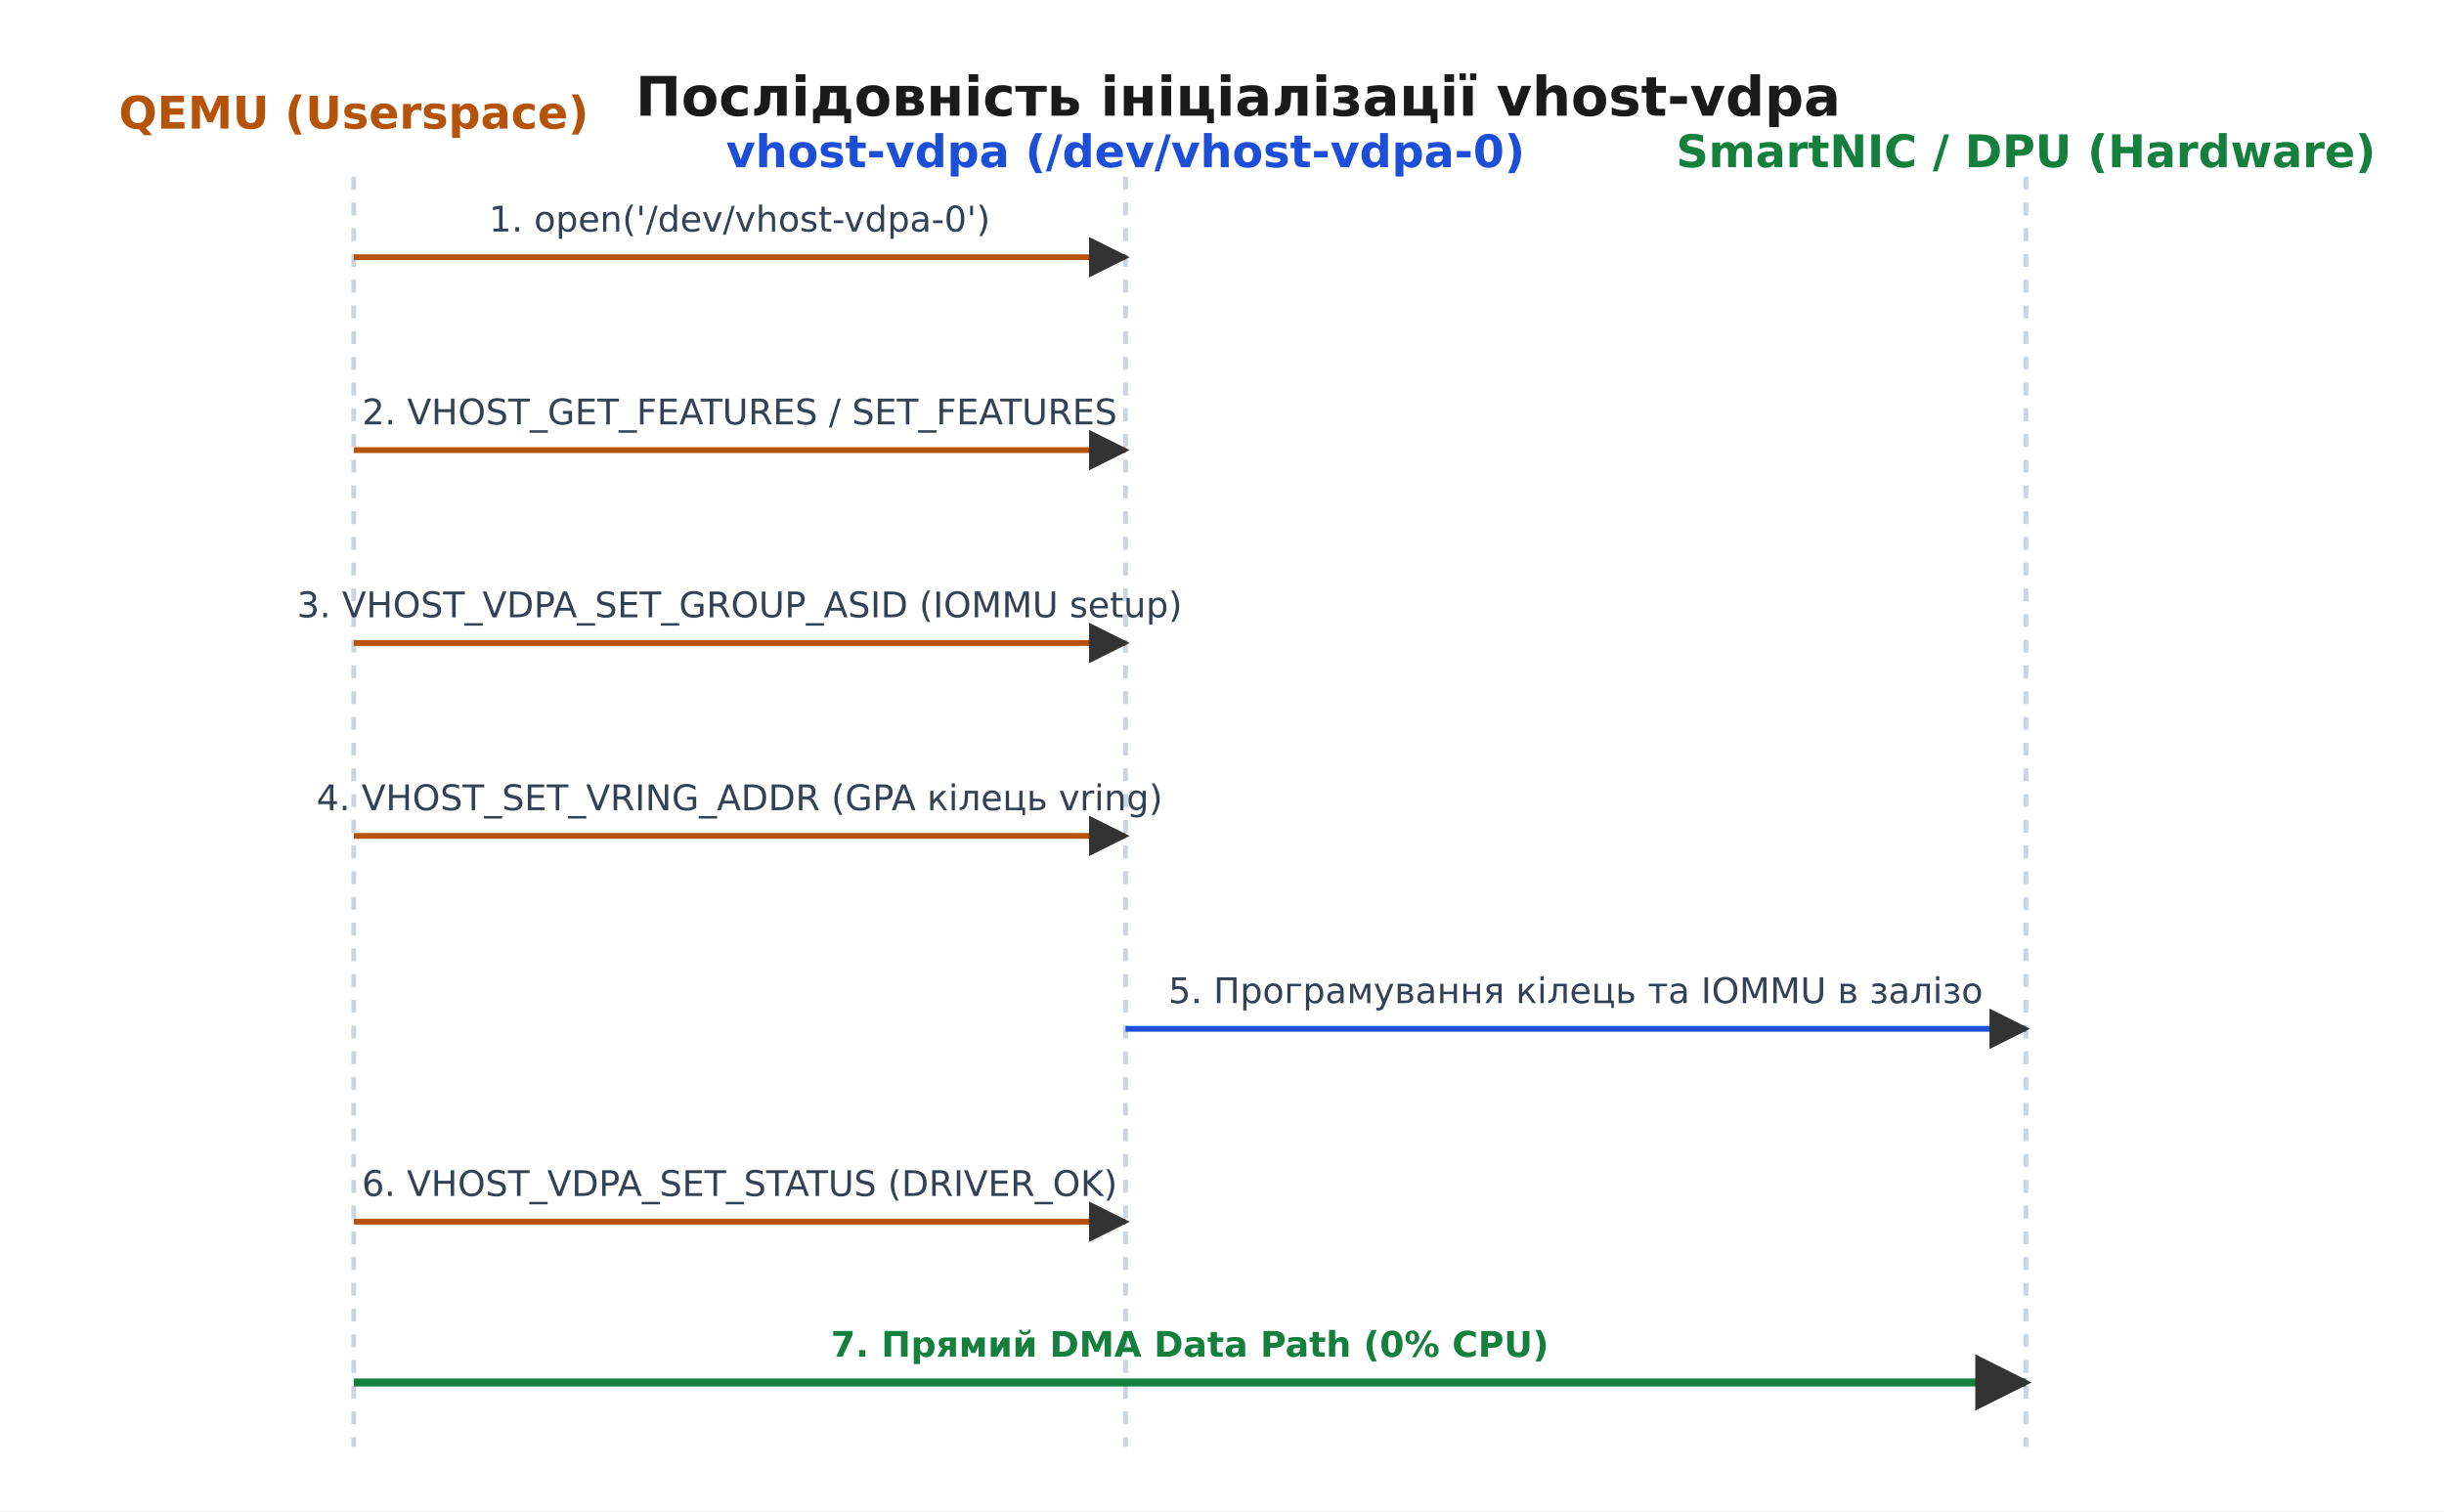
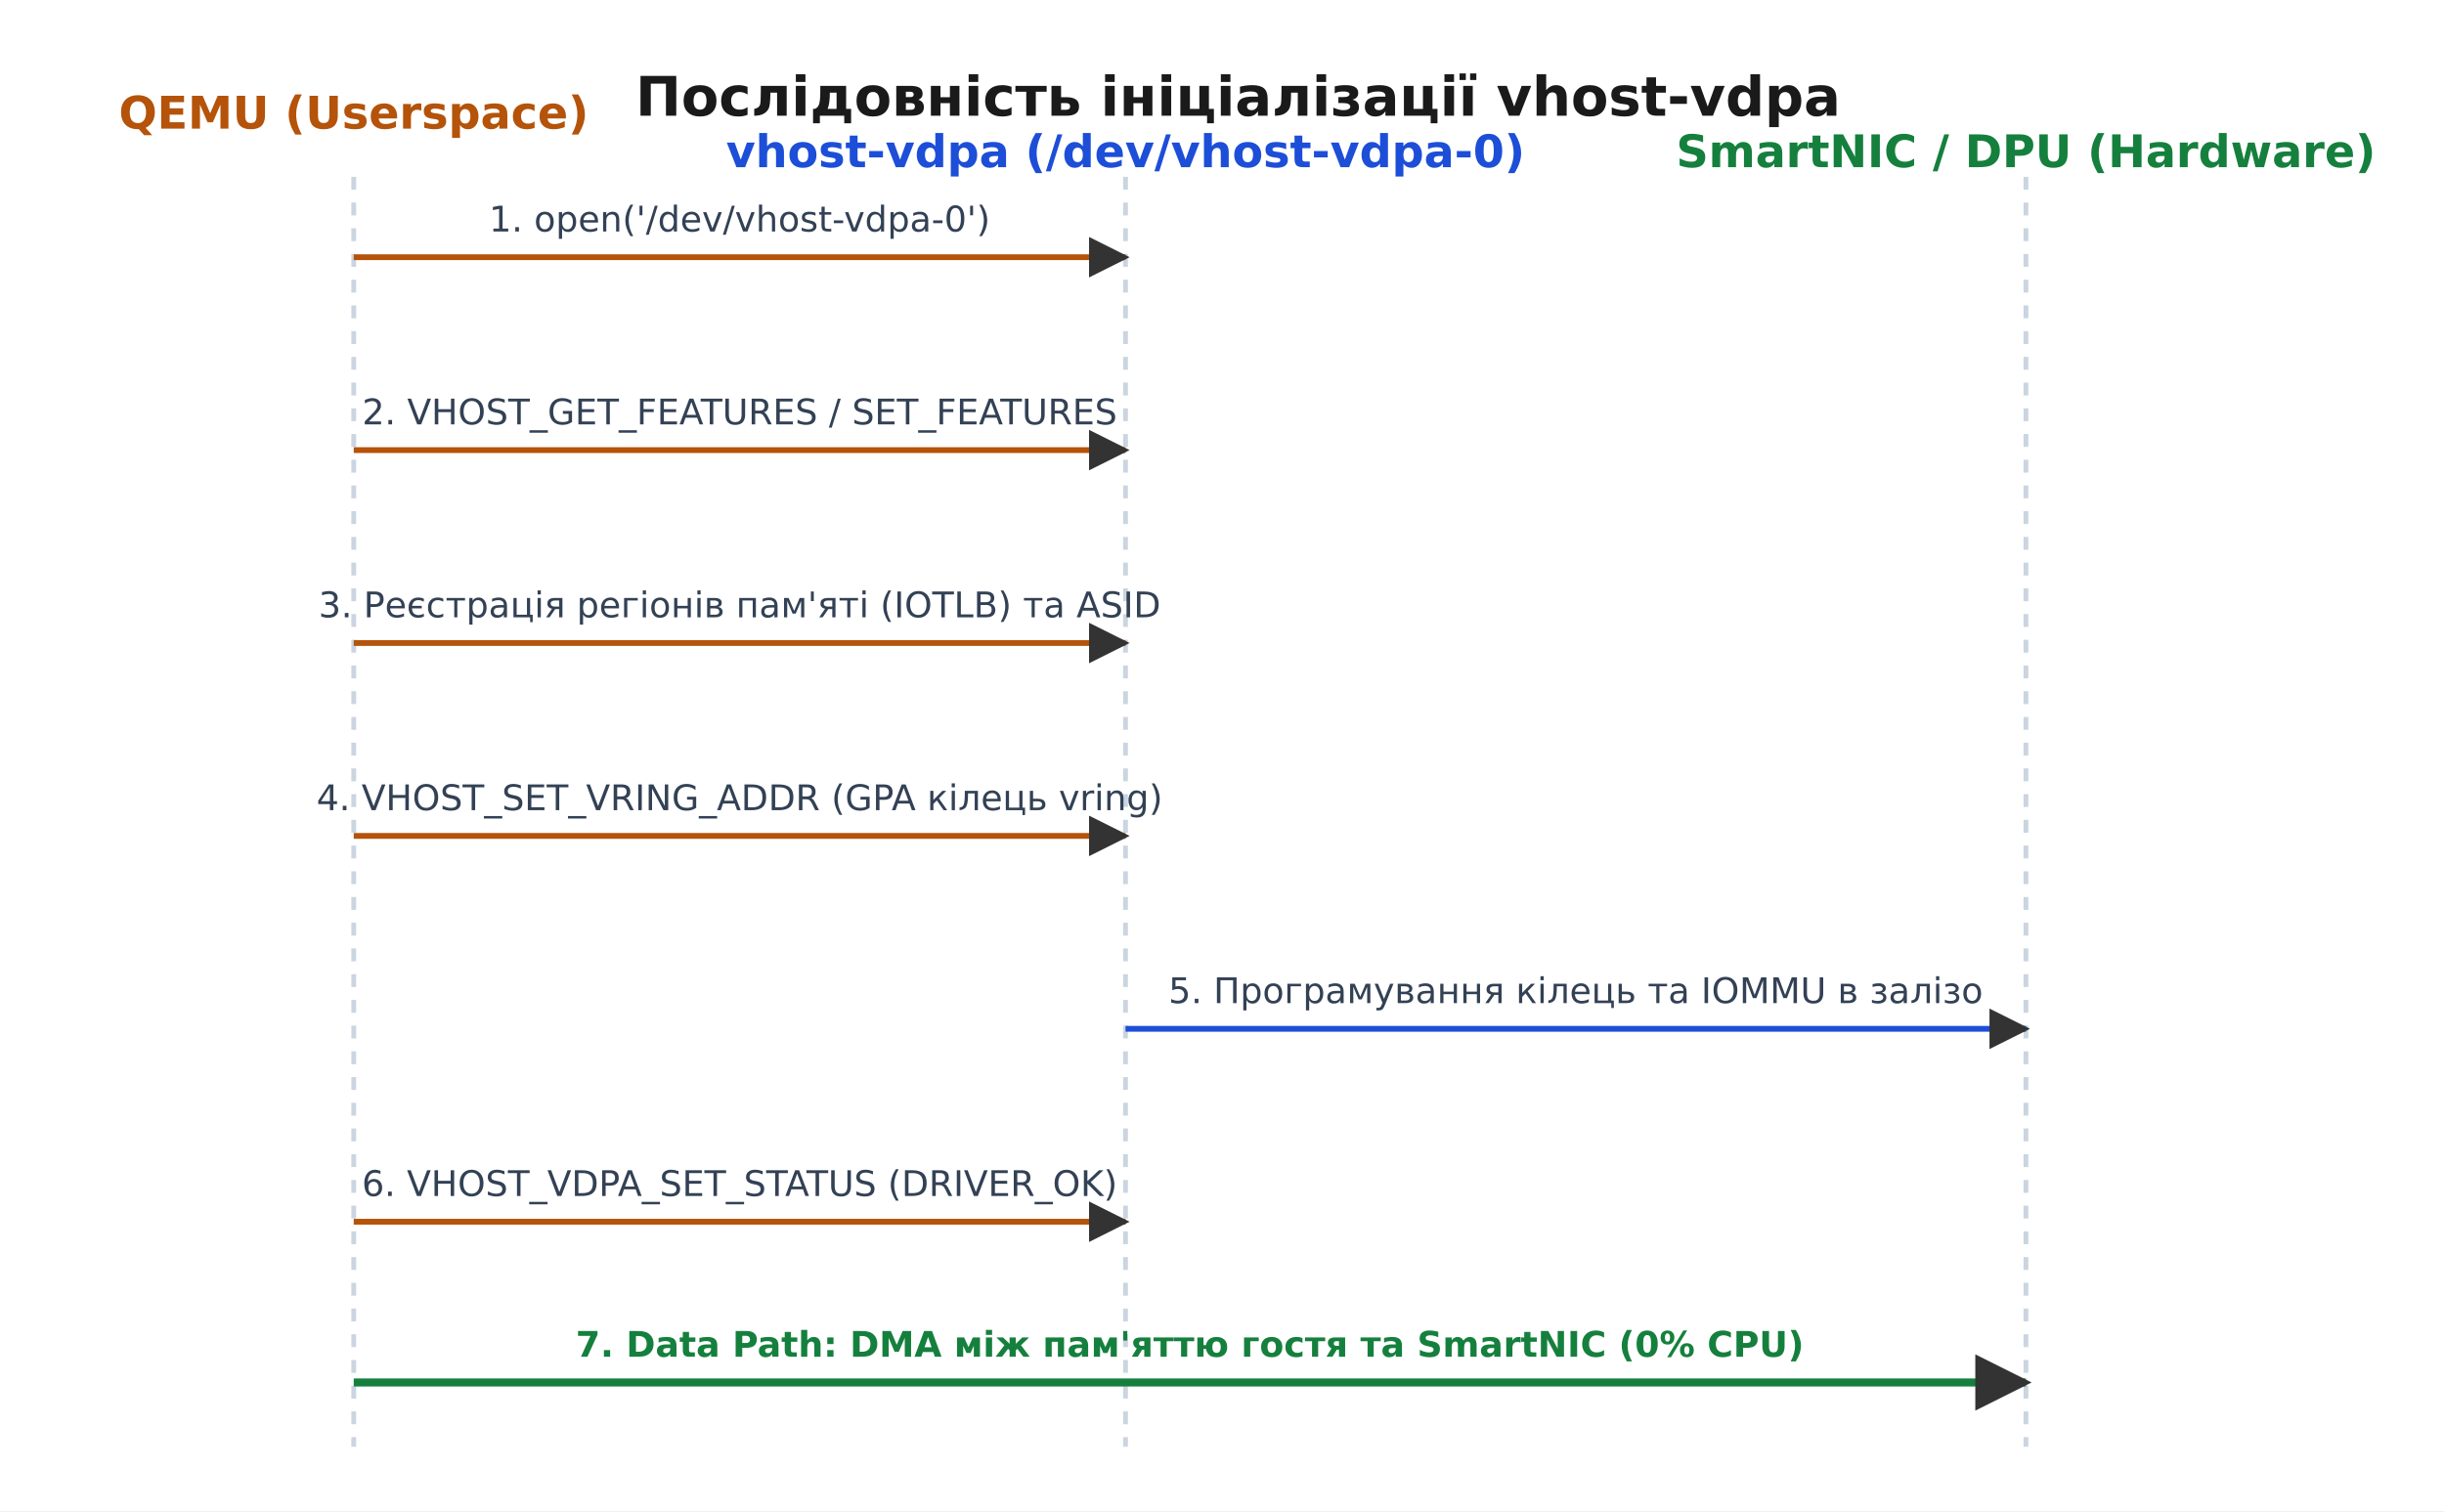
<svg xmlns="http://www.w3.org/2000/svg" viewBox="-10 -10 760 470" font-family="'Segoe UI', 'DejaVu Sans', Arial, sans-serif">
  <rect x="-10" y="-10" width="760" height="470" fill="#ffffff" />
  <defs>
    <marker id="arrow" viewBox="0 0 10 10" refX="9" refY="5" markerWidth="7" markerHeight="7" orient="auto-start-reverse">
      <path d="M0 0 L10 5 L0 10 z" fill="#333333" />
    </marker>
  </defs>
  <text x="375.0" y="26.0" font-family="'Segoe UI', 'DejaVu Sans', Arial, sans-serif" font-size="17" fill="#1a1a1a" text-anchor="middle" font-weight="700">Послідовність ініціалізації vhost-vdpa</text>
  <text x="100.0" y="30.0" font-family="'Segoe UI', 'DejaVu Sans', Arial, sans-serif" font-size="14" fill="#b45309" text-anchor="middle" font-weight="700">QEMU (Userspace)</text>
  <text x="340.0" y="42.0" font-family="'Segoe UI', 'DejaVu Sans', Arial, sans-serif" font-size="14" fill="#1d4ed8" text-anchor="middle" font-weight="700">vhost-vdpa (/dev/vhost-vdpa-0)</text>
  <text x="620.0" y="42.0" font-family="'Segoe UI', 'DejaVu Sans', Arial, sans-serif" font-size="14" fill="#15803d" text-anchor="middle" font-weight="700">SmartNIC / DPU (Hardware)</text>
  <line x1="100.0" y1="45.0" x2="100.0" y2="440.0" stroke="#cbd5e1" stroke-width="1.5" stroke-dasharray="4,4" />
  <line x1="340.0" y1="45.0" x2="340.0" y2="440.0" stroke="#cbd5e1" stroke-width="1.5" stroke-dasharray="4,4" />
  <line x1="620.0" y1="45.0" x2="620.0" y2="440.0" stroke="#cbd5e1" stroke-width="1.5" stroke-dasharray="4,4" />
  <line x1="100.0" y1="70.0" x2="340.0" y2="70.0" stroke="#b45309" stroke-width="1.8" marker-end="url(#arrow)" />
  <text x="220.0" y="62.0" font-family="'Segoe UI', 'DejaVu Sans', Arial, sans-serif" font-size="11" fill="#334155" text-anchor="middle">1. open('/dev/vhost-vdpa-0')</text>
  <line x1="100.0" y1="130.0" x2="340.0" y2="130.0" stroke="#b45309" stroke-width="1.8" marker-end="url(#arrow)" />
  <text x="220.0" y="122.0" font-family="'Segoe UI', 'DejaVu Sans', Arial, sans-serif" font-size="11" fill="#334155" text-anchor="middle">2. VHOST_GET_FEATURES / SET_FEATURES</text>
  <line x1="100.0" y1="190.0" x2="340.0" y2="190.0" stroke="#b45309" stroke-width="1.8" marker-end="url(#arrow)" />
-   <text x="220.0" y="182.0" font-family="'Segoe UI', 'DejaVu Sans', Arial, sans-serif" font-size="11" fill="#334155" text-anchor="middle">3. VHOST_VDPA_SET_GROUP_ASID (IOMMU setup)</text>
+   <text x="220.0" y="182.0" font-family="'Segoe UI', 'DejaVu Sans', Arial, sans-serif" font-size="11" fill="#334155" text-anchor="middle">3. Реєстрація регіонів пам'яті (IOTLB) та ASID</text>
  <line x1="100.0" y1="250.0" x2="340.0" y2="250.0" stroke="#b45309" stroke-width="1.8" marker-end="url(#arrow)" />
  <text x="220.0" y="242.0" font-family="'Segoe UI', 'DejaVu Sans', Arial, sans-serif" font-size="11" fill="#334155" text-anchor="middle">4. VHOST_SET_VRING_ADDR (GPA кілець vring)</text>
  <line x1="340.0" y1="310.0" x2="620.0" y2="310.0" stroke="#1d4ed8" stroke-width="1.8" marker-end="url(#arrow)" />
  <text x="480.0" y="302.0" font-family="'Segoe UI', 'DejaVu Sans', Arial, sans-serif" font-size="11" fill="#334155" text-anchor="middle">5. Програмування кілець та IOMMU в залізо</text>
  <line x1="100.0" y1="370.0" x2="340.0" y2="370.0" stroke="#b45309" stroke-width="1.8" marker-end="url(#arrow)" />
  <text x="220.0" y="362.0" font-family="'Segoe UI', 'DejaVu Sans', Arial, sans-serif" font-size="11" fill="#334155" text-anchor="middle">6. VHOST_VDPA_SET_STATUS (DRIVER_OK)</text>
  <line x1="100.0" y1="420.0" x2="620.0" y2="420.0" stroke="#15803d" stroke-width="2.5" marker-end="url(#arrow)" />
-   <text x="360.0" y="412.0" font-family="'Segoe UI', 'DejaVu Sans', Arial, sans-serif" font-size="11" fill="#15803d" text-anchor="middle" font-weight="700">7. Прямий DMA Data Path (0% CPU)</text>
+   <text x="360.0" y="412.0" font-family="'Segoe UI', 'DejaVu Sans', Arial, sans-serif" font-size="11" fill="#15803d" text-anchor="middle" font-weight="700">7. Data Path: DMA між пам'яттю гостя та SmartNIC (0% CPU)</text>
</svg>
